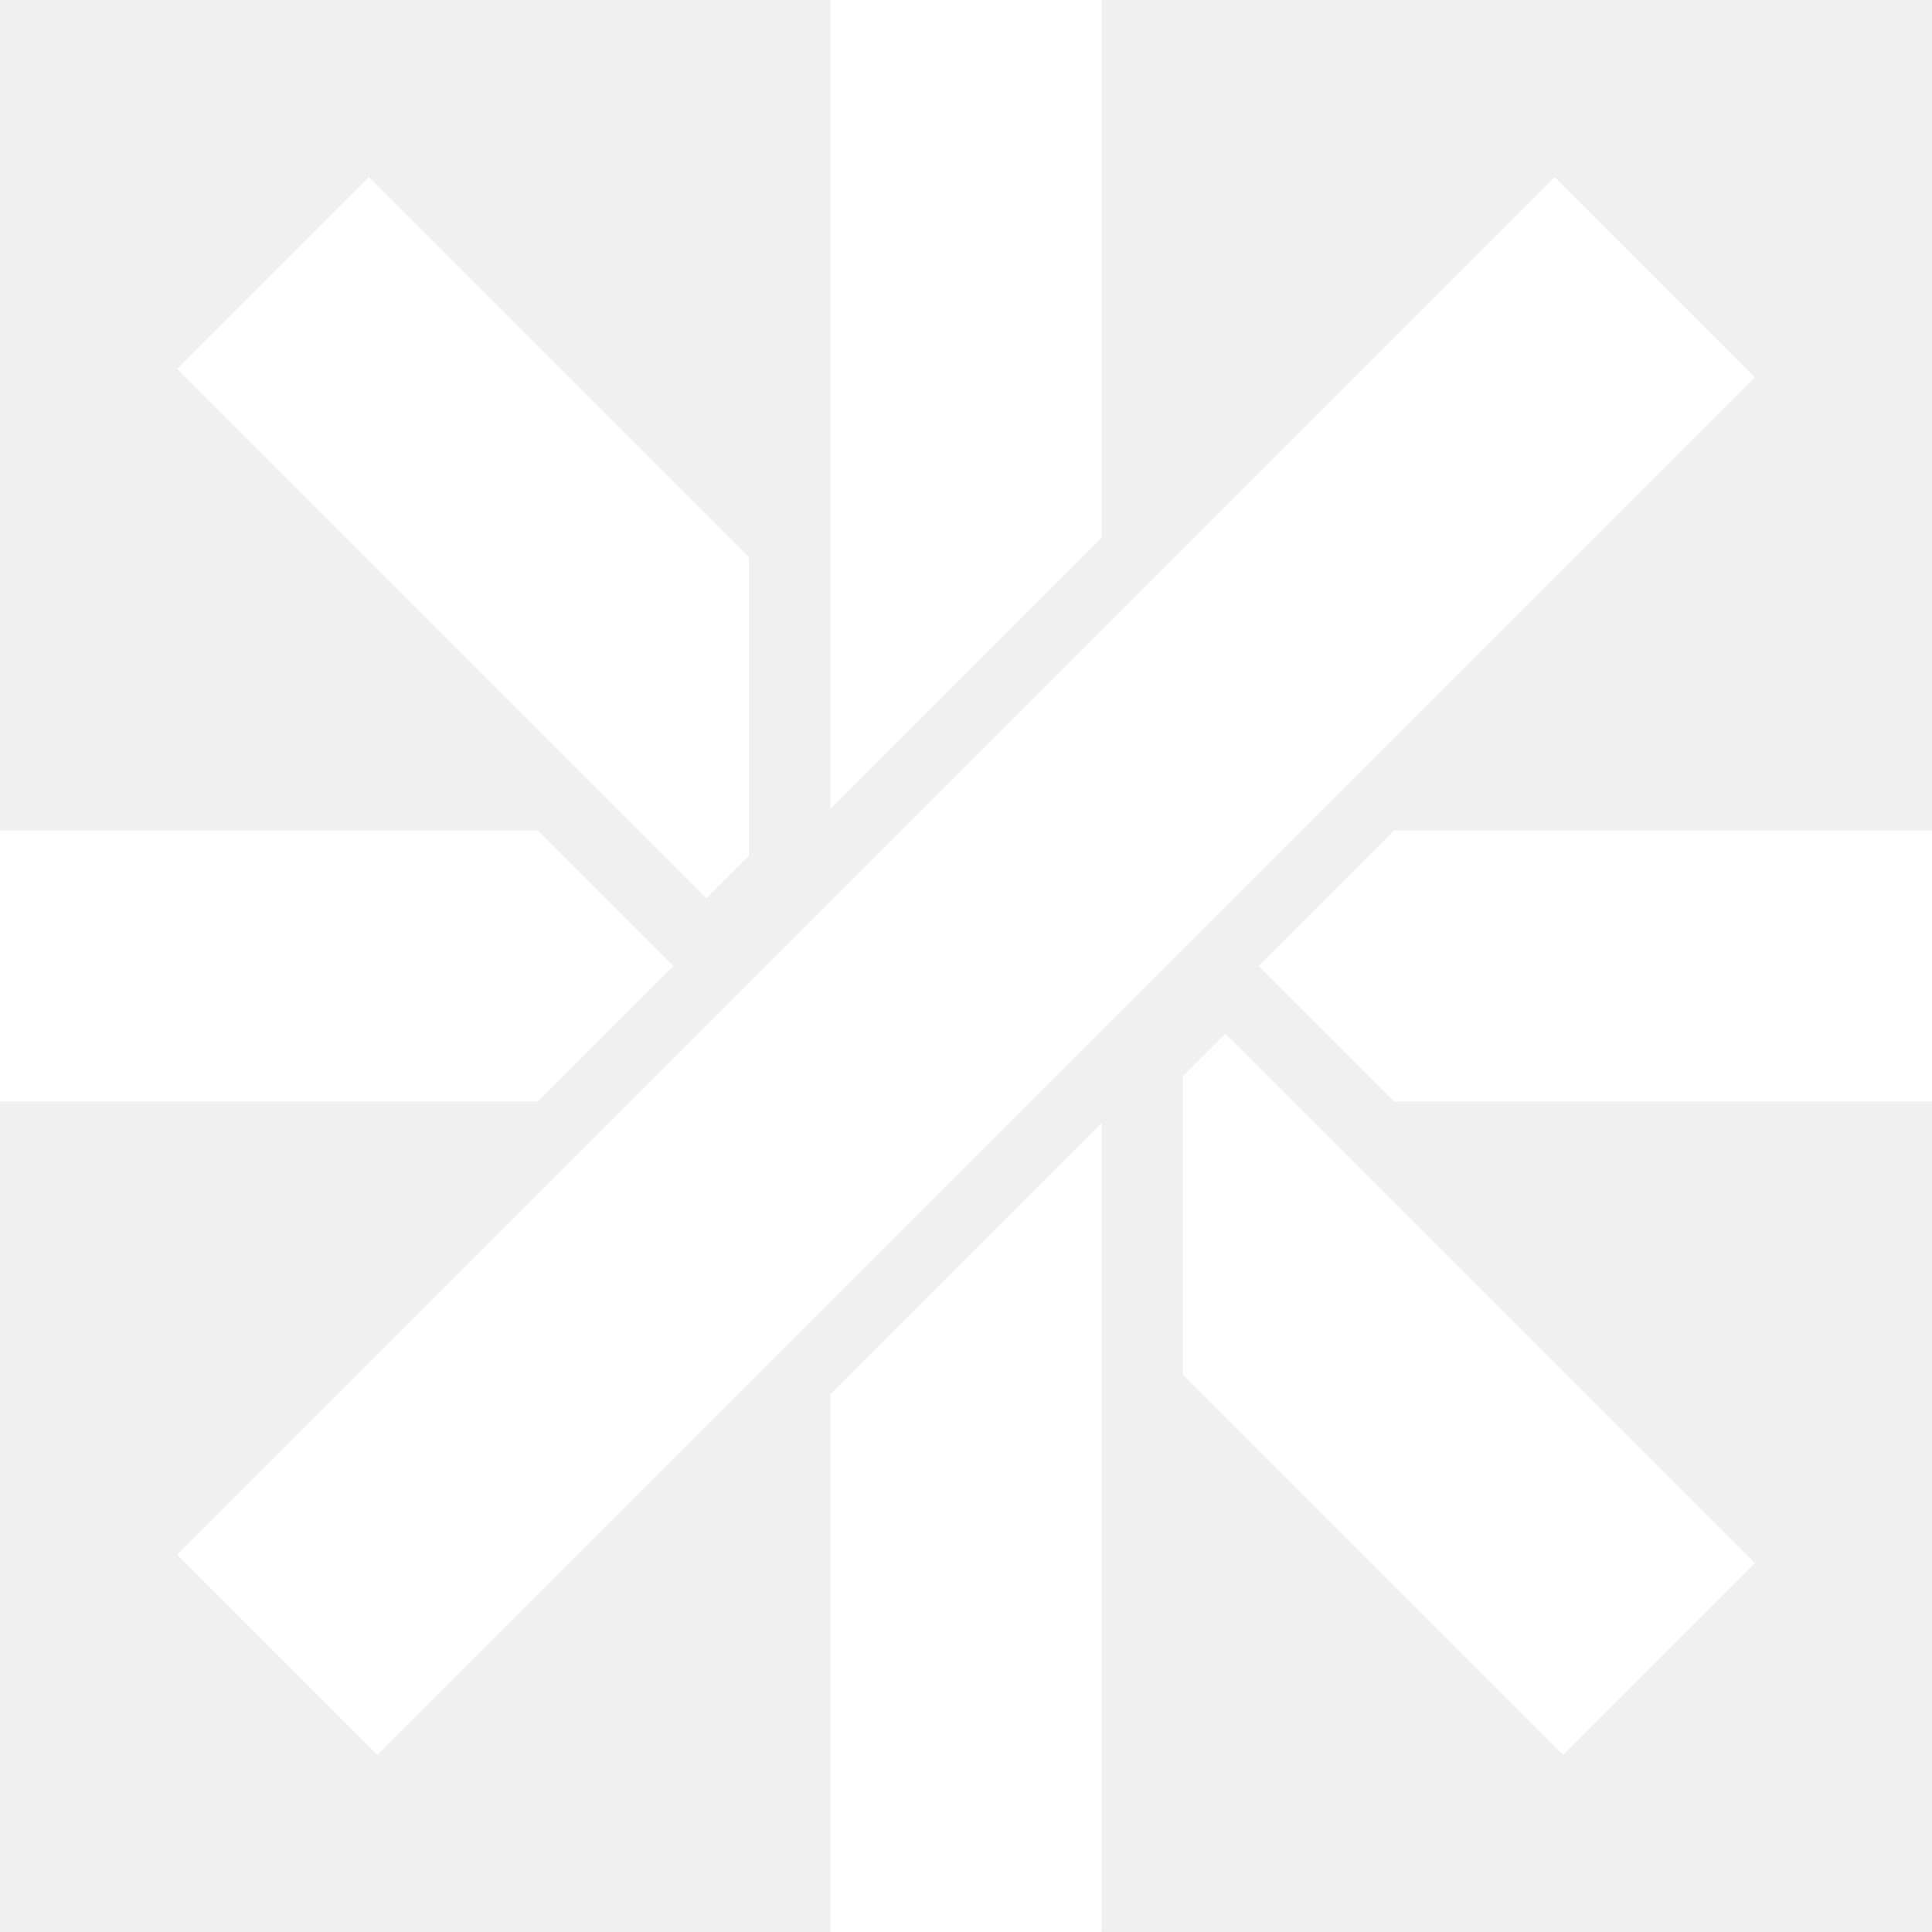
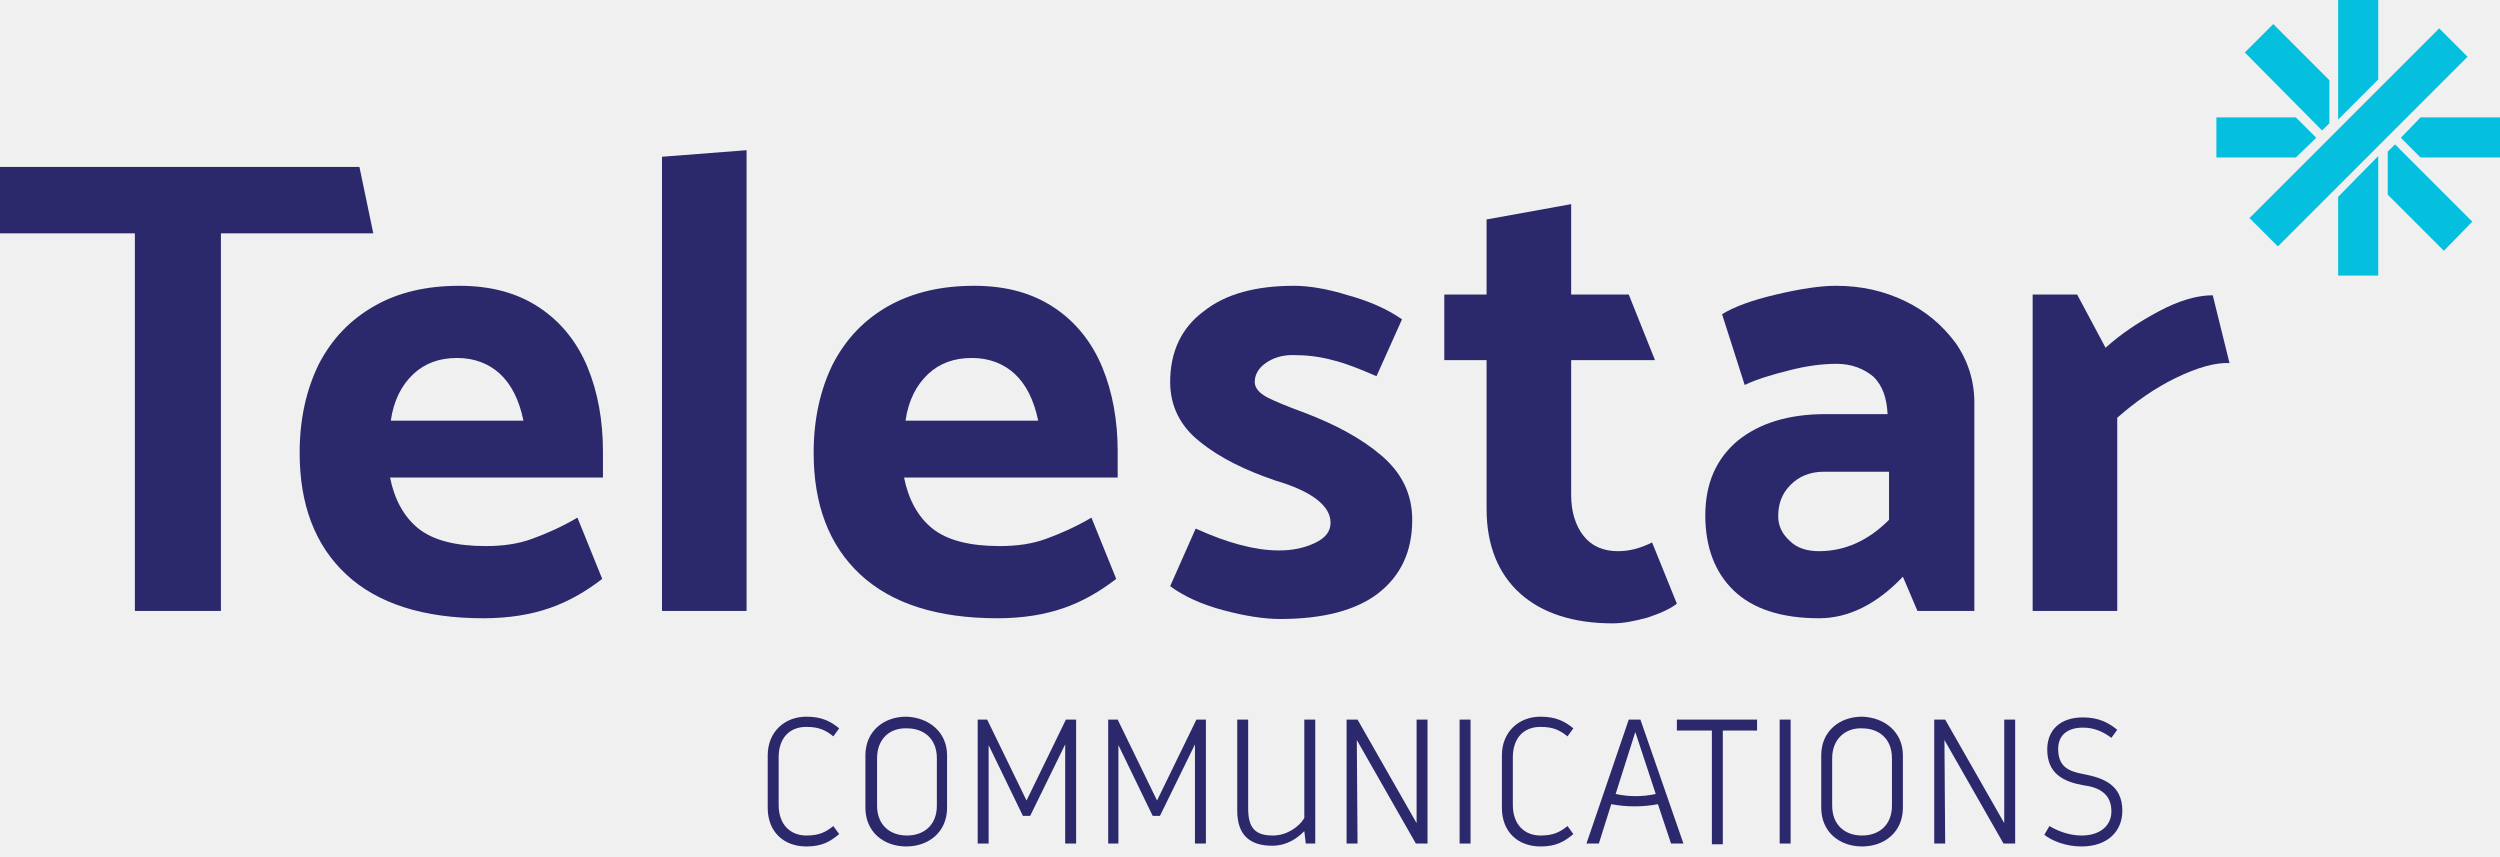
- <svg xmlns="http://www.w3.org/2000/svg" width="1920" height="1919.952" viewBox="0 0 1920 1919.952">
-   <g id="Group_1533" data-name="Group 1533" transform="translate(0 0)">
-     <path id="Path_4063" data-name="Path 4063" d="M172.765,25.434,38.016,160.183,172.765,294.932H707.221V25.434Z" transform="translate(1212.779 799.807)" fill="#fff" />
-     <path id="Path_4064" data-name="Path 4064" d="M0,25.434v269.5H534.457L669.175,160.183,534.457,25.434Z" transform="translate(0 799.807)" fill="#fff" />
-     <path id="Path_4065" data-name="Path 4065" d="M406.855,597.425l23.324,23.324L531.933,722.5,574.1,680.365V383.531L196.226,5.655,5.655,196.225,383.531,574.1Z" transform="translate(170.215 170.197)" fill="#fff" />
-     <path id="Path_4066" data-name="Path 4066" d="M202.847,155.9l-23.324-23.324L77.769,30.827,35.6,73V369.8L413.476,747.676,604.047,557.105,226.17,179.229Z" transform="translate(1140.064 996.427)" fill="#fff" />
-     <path id="Path_4067" data-name="Path 4067" d="M25.435,0V803.893l12.937-12.937L61.7,767.6l23.324-23.293,42.138-42.169,16.513-16.482,16.513-16.513L294.871,534.425V0Z" transform="translate(799.834)" fill="#fff" />
-     <path id="Path_4068" data-name="Path 4068" d="M281.935,46.651,258.58,69.975,235.287,93.267l-42.169,42.169-16.482,16.482-16.482,16.513L25.435,303.181V837.576H294.872V33.683Z" transform="translate(799.85 1082.376)" fill="#fff" />
-     <path id="Path_4069" data-name="Path 4069" d="M989.069,789.783l17.236-17.236,17.268-17.268,106.406-106.406,24.39-24.39,24.39-24.39,395.154-395.154L1374.63,5.655,979.476,400.808l-24.39,24.39-24.39,24.39L824.289,556,807.02,573.263,789.785,590.5l-9.593,9.593-24.39,24.39-24.39,24.39-82.5,82.537L624.484,755.8l-24.358,24.39-9.626,9.593-17.236,17.236-17.236,17.268L449.59,930.693l-24.39,24.39-24.39,24.39L5.655,1374.628l199.284,199.284,395.187-395.154,24.358-24.39,24.423-24.39,106.406-106.406,17.236-17.268,17.236-17.236,9.594-9.594,24.39-24.39,24.39-24.39L930.7,848.157l24.39-24.39,24.39-24.39Z" transform="translate(170.206 170.197)" fill="#fff" />
+ <svg xmlns="http://www.w3.org/2000/svg" version="1.1" id="Layer_1" x="0px" y="0px" viewBox="0 0 342.9 117.5" style="enable-background:new 0 0 342.9 117.5;" xml:space="preserve">
+   <style type="text/css">
+ 	.st0{fill:#2B286B;}
+ 	.st1{fill:#04C0DE;}
+ </style>
+   <g>
+     <path class="st0" d="M110.6,116.1c-3.1,0-5.3-2-5.3-5.3v-7.2c0-3.2,2.3-5.3,5.3-5.3c2.2,0,3.4,0.7,4.5,1.6l-0.8,1.1   c-1-0.8-1.9-1.3-3.7-1.3c-2.3,0-3.8,1.5-3.8,4.2v6.5c0,2.7,1.6,4.2,3.8,4.2c1.8,0,2.7-0.5,3.7-1.3l0.8,1.1   C113.9,115.4,112.8,116.1,110.6,116.1z" />
+     <path class="st0" d="M129.9,103.6v7.2c0,3.3-2.5,5.3-5.6,5.3c-3.1,0-5.6-2-5.6-5.3v-7.2c0-3.3,2.5-5.3,5.6-5.3   C127.4,98.4,129.9,100.4,129.9,103.6z M120.3,104v6.5c0,2.7,1.8,4.1,4.1,4.1c2.3,0,4.1-1.4,4.1-4.1V104c0-2.7-1.8-4.1-4.1-4.1   C122.1,99.8,120.3,101.3,120.3,104z" />
+     <path class="st0" d="M147.6,98.7v17h-1.5l0-13.6l-4.8,9.8h-1l-4.7-9.7l0,13.5h-1.5v-17h1.3l5.4,11.1l5.4-11.1H147.6z" />
+     <path class="st0" d="M165.4,98.7v17h-1.5l0-13.6l-4.8,9.8h-1l-4.7-9.7l0,13.5H152v-17h1.3l5.4,11.1l5.4-11.1H165.4z" />
+     <path class="st0" d="M180.4,98.7v17h-1.3l-0.2-1.7c-1,1-2.4,2-4.4,2c-3,0-4.8-1.4-4.8-4.8V98.7h1.5v12.2c0,2.7,1,3.7,3.4,3.7   c1.9,0,3.6-1.2,4.3-2.4V98.7H180.4z" />
+     <path class="st0" d="M195.8,98.7v17h-1.6l-8.1-14.2l0.1,14.2h-1.5v-17h1.5l8.1,14.2l0-14.2H195.8z" />
+     <path class="st0" d="M201.7,98.7v17h-1.5v-17H201.7z" />
+     <path class="st0" d="M211.3,116.1c-3.1,0-5.3-2-5.3-5.3v-7.2c0-3.2,2.3-5.3,5.3-5.3c2.2,0,3.4,0.7,4.5,1.6l-0.8,1.1   c-1-0.8-1.9-1.3-3.7-1.3c-2.3,0-3.8,1.5-3.8,4.2v6.5c0,2.7,1.6,4.2,3.8,4.2c1.8,0,2.7-0.5,3.7-1.3l0.8,1.1   C214.6,115.4,213.5,116.1,211.3,116.1z" />
+     <path class="st0" d="M230.9,115.7h-1.7l-1.8-5.4c-2.1,0.4-4.3,0.4-6.4,0l-1.7,5.4h-1.7l5.8-17h1.6L230.9,115.7z M227.1,108.9   l-2.8-8.5l-2.7,8.5C223.4,109.3,225.3,109.3,227.1,108.9z" />
+     <path class="st0" d="M241.1,100.2h-4.8v15.6h-1.5v-15.6h-4.8v-1.5h11V100.2z" />
+     <path class="st0" d="M245.6,98.7v17h-1.5v-17H245.6z" />
+     <path class="st0" d="M261,103.6v7.2c0,3.3-2.5,5.3-5.6,5.3c-3.1,0-5.6-2-5.6-5.3v-7.2c0-3.3,2.5-5.3,5.6-5.3   C258.5,98.4,261,100.4,261,103.6z M251.3,104v6.5c0,2.7,1.8,4.1,4.1,4.1c2.3,0,4.1-1.4,4.1-4.1V104c0-2.7-1.8-4.1-4.1-4.1   C253.2,99.8,251.3,101.3,251.3,104z" />
+     <path class="st0" d="M276.4,98.7v17h-1.6l-8.1-14.2l0.1,14.2h-1.5v-17h1.5l8.1,14.2l0-14.2H276.4z" />
+     <path class="st0" d="M285.5,114.6c2.6,0,4.1-1.4,4.1-3.3c0-2.3-1.5-3.3-3.9-3.6c-2.7-0.5-4.9-1.6-4.9-4.9c0-2.6,1.7-4.4,4.9-4.4   c2.1,0,3.5,0.7,4.7,1.7l-0.8,1.1c-1.1-0.8-2.3-1.4-3.9-1.4c-2.3,0-3.4,1.2-3.4,2.9c0,2.4,1.3,3.1,3.6,3.5c2.5,0.5,5.2,1.4,5.2,5   c0,2.8-2,4.9-5.6,4.9c-2.2,0-4.1-0.8-5.1-1.6l0.7-1.2C282.1,113.9,283.7,114.6,285.5,114.6z" />
  </g>
+   <path class="st0" d="M175.6,84.9c-2.2,0-4.8-0.4-7.8-1.2c-3-0.8-5.4-1.9-7.3-3.3l3.5-7.9c4.4,2,8.2,3,11.4,3c1.8,0,3.4-0.3,4.9-1  c1.5-0.7,2.2-1.6,2.2-2.8c0-2.3-2.5-4.3-7.6-5.8c-4.1-1.4-7.6-3.1-10.3-5.3c-2.7-2.1-4.1-4.9-4.1-8.2c0-4.1,1.5-7.4,4.6-9.7  c3-2.4,7.2-3.5,12.4-3.5c2,0,4.5,0.4,7.4,1.3c2.9,0.8,5.4,1.9,7.4,3.3l-3.5,7.8c-2.3-1-4.3-1.8-6-2.2c-1.8-0.5-3.6-0.7-5.5-0.7  c-1.5,0-2.7,0.4-3.7,1.1c-1,0.7-1.5,1.6-1.5,2.6c0,0.8,0.6,1.5,1.7,2.1c1.2,0.6,2.9,1.3,5.1,2.1c4.2,1.6,7.8,3.5,10.6,5.9  c2.8,2.4,4.2,5.3,4.2,8.8c0,4.4-1.6,7.7-4.7,10.1C186,83.7,181.5,84.9,175.6,84.9z" />
+   <path class="st0" d="M215.5,40.4h7.9l3.6,9h-11.5v18.5c0,2.3,0.6,4.2,1.7,5.6c1.1,1.4,2.7,2.1,4.7,2.1c1.6,0,3.1-0.4,4.7-1.2  l3.4,8.4c-0.9,0.7-2.2,1.3-4,1.9c-1.8,0.5-3.4,0.8-4.8,0.8c-5.4,0-9.7-1.4-12.7-4.1c-3-2.7-4.6-6.6-4.6-11.6V49.4h-5.8v-9h5.8V30.1  l11.6-2.1V40.4z" />
+   <path class="st0" d="M251.9,49.9c-2,0-4.2,0.3-6.5,0.9c-2.4,0.6-4.4,1.2-6.1,2l-3.1-9.7c1.6-1,4-1.9,7.4-2.7  c3.4-0.8,6.1-1.2,8.2-1.2c3.5,0,6.6,0.7,9.5,2.1c2.9,1.4,5.1,3.3,6.9,5.7c1.7,2.4,2.6,5.2,2.6,8.2v28.6H263l-2-4.7  c-3.6,3.8-7.5,5.7-11.5,5.7c-5.2,0-9.1-1.3-11.7-3.8c-2.6-2.5-3.9-6-3.9-10.3c0-4.4,1.5-7.8,4.5-10.3c3-2.4,7-3.6,12-3.6h8.5  c-0.1-2.2-0.7-3.9-1.9-5.1C255.7,50.6,254,49.9,251.9,49.9z M250.2,64.7c-1.9,0-3.4,0.6-4.6,1.8c-1.2,1.2-1.7,2.6-1.7,4.3  c0,1.3,0.5,2.4,1.6,3.4c1,1,2.4,1.4,4,1.4c3.5,0,6.7-1.4,9.6-4.3v-6.6H250.2z" />
+   <path class="st0" d="M298.5,51.8c-2.9,1.4-5.6,3.3-8.1,5.5v26.5h-11.6V40.4h6.1l3.9,7.3c2.1-1.9,4.5-3.5,7.3-5  c2.8-1.5,5.3-2.2,7.4-2.2l2.3,9.3C303.9,49.7,301.4,50.4,298.5,51.8z" />
+   <path class="st0" d="M0,22.9h49.3l1.9,9.1H30.3v51.8H18.5V32H0V22.9z" />
+   <path class="st0" d="M63,39.2c4.4,0,8,1,11,3c3,2,5.2,4.8,6.6,8.2c1.4,3.4,2.1,7.3,2.1,11.5v3.6H53.5c0.6,3,1.9,5.4,3.9,7  c2,1.6,5.1,2.4,9.2,2.4c2.4,0,4.5-0.3,6.4-1c1.9-0.7,4-1.6,6.2-2.9l3.4,8.4c-2.2,1.7-4.6,3.1-7.2,4c-2.6,0.9-5.6,1.4-9.1,1.4  c-8.2,0-14.5-2-18.8-6c-4.3-4-6.4-9.6-6.4-16.7c0-4.6,0.9-8.6,2.6-12.1c1.8-3.5,4.3-6.1,7.6-8C54.6,40.1,58.5,39.2,63,39.2z   M62.7,49.1c-2.4,0-4.4,0.7-6,2.2c-1.6,1.5-2.7,3.6-3.1,6.4h18.2c-0.6-2.9-1.7-5-3.2-6.4C67.1,49.9,65.1,49.1,62.7,49.1z" />
+   <path class="st0" d="M102.4,20.6v63.2H90.8V21.5L102.4,20.6z" />
+   <path class="st0" d="M133.6,39.2c4.4,0,8,1,11,3c3,2,5.2,4.8,6.6,8.2c1.4,3.4,2.1,7.3,2.1,11.5v3.6h-29.3c0.6,3,1.9,5.4,3.9,7  c2,1.6,5.1,2.4,9.2,2.4c2.4,0,4.5-0.3,6.4-1c1.9-0.7,4-1.6,6.2-2.9l3.4,8.4c-2.2,1.7-4.6,3.1-7.2,4s-5.6,1.4-9.1,1.4  c-8.2,0-14.5-2-18.8-6c-4.3-4-6.4-9.6-6.4-16.7c0-4.6,0.9-8.6,2.6-12.1c1.8-3.5,4.3-6.1,7.6-8C125.2,40.1,129.1,39.2,133.6,39.2z   M133.3,49.1c-2.4,0-4.4,0.7-6,2.2c-1.6,1.5-2.7,3.6-3.1,6.4h18.2c-0.6-2.9-1.7-5-3.2-6.4C137.7,49.9,135.7,49.1,133.3,49.1z" />
+   <rect x="320.7" y="0.5" transform="matrix(-0.7071 -0.7071 0.7071 -0.7071 538.8433 260.921)" class="st1" width="5.5" height="36.8" />
+   <polygon class="st1" points="326.2,10.9 326.2,0 320.7,0 320.7,16.4 " />
+   <g>
+     <polygon class="st1" points="314.9,16.1 304,16.1 304,21.6 314.9,21.6 317.7,18.9  " />
+   </g>
+   <polygon class="st1" points="319.5,11 311.8,3.3 307.9,7.2 318.5,17.9 319.5,16.9 " />
+   <g>
+     <polygon class="st1" points="332,16.1 329.3,18.9 332,21.6 342.9,21.6 342.9,16.1  " />
+   </g>
+   <polygon class="st1" points="328.5,19.8 327.5,20.8 327.5,26.7 335.2,34.4 339.1,30.4 " />
+   <polygon class="st1" points="320.7,27 320.7,37.8 326.2,37.8 326.2,21.4 " />
</svg>
